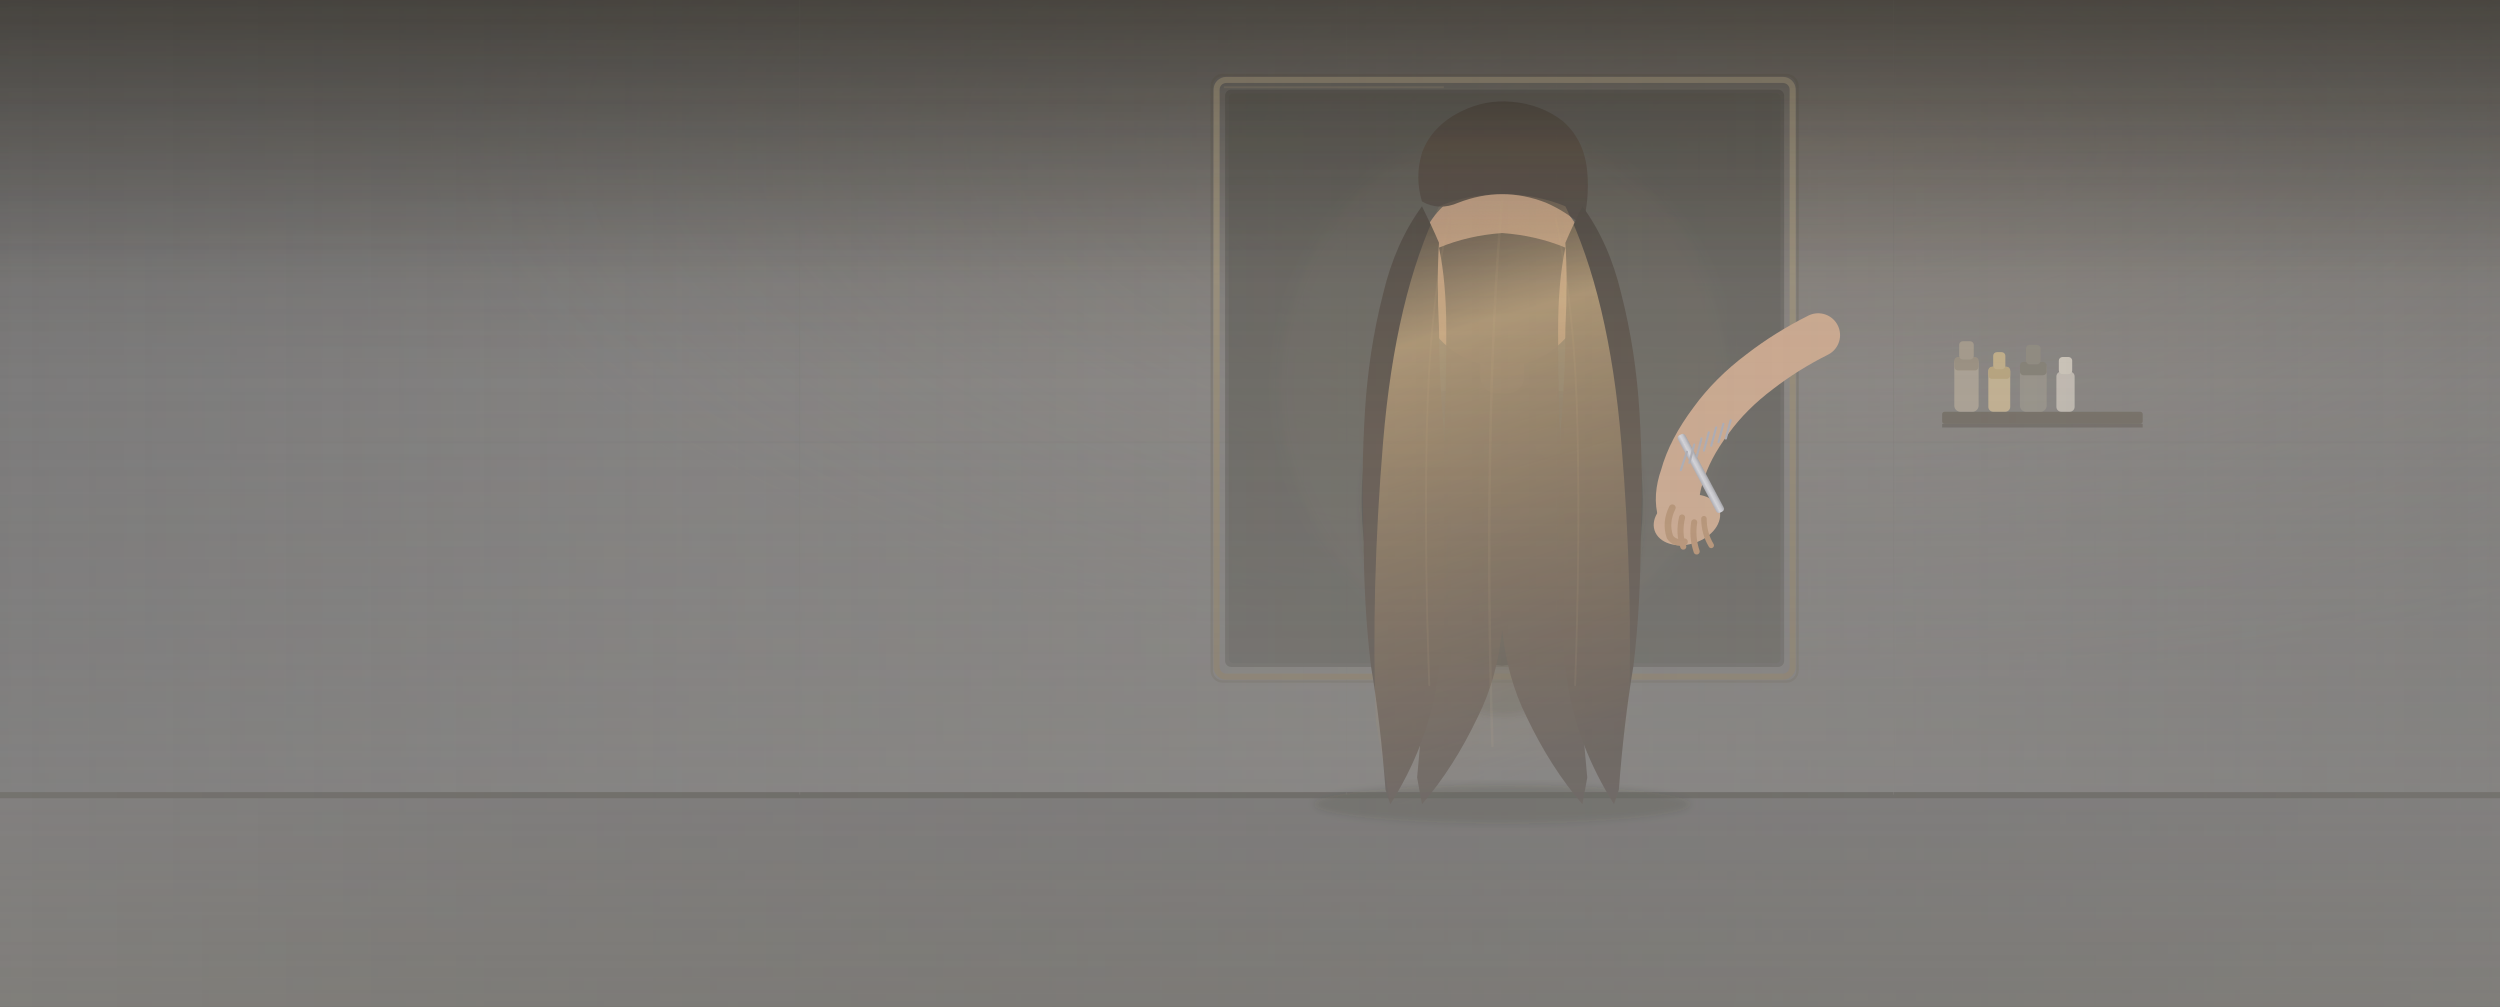
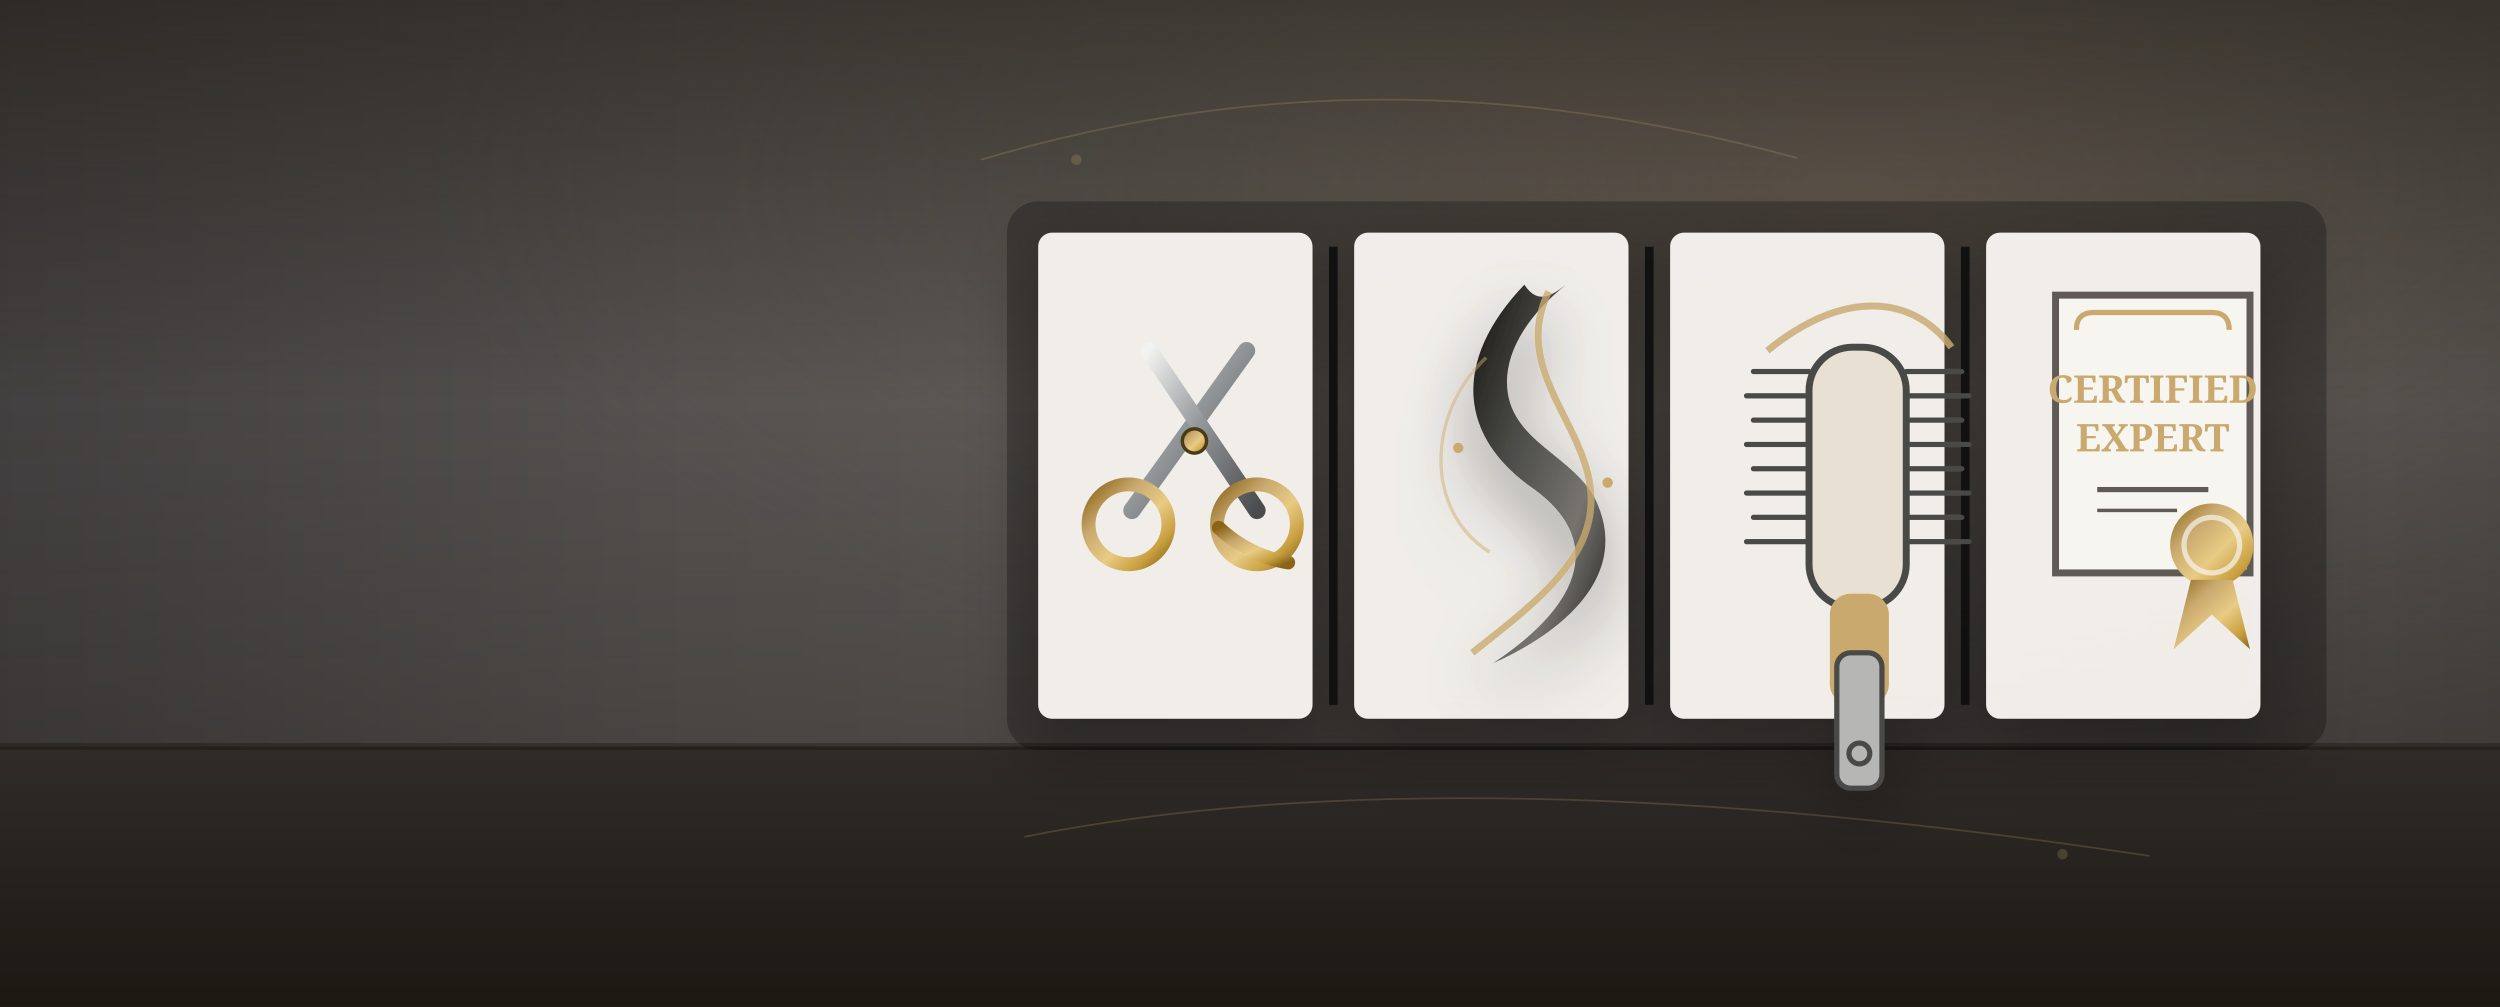
- <svg xmlns="http://www.w3.org/2000/svg" viewBox="-308 -124 2057 829" preserveAspectRatio="xMidYMid slice" width="1440" height="580">
+ <svg xmlns="http://www.w3.org/2000/svg" viewBox="0 0 1440 580" width="1440" height="580" preserveAspectRatio="xMidYMid slice">
  <defs>
-     <linearGradient id="sBg" x1="0" y1="0" x2="1" y2="0">
+     <linearGradient id="bg" x1="0" y1="0" x2="1" y2="0">
      <stop offset="0%" stop-color="#424040" />
      <stop offset="28%" stop-color="#555250" />
      <stop offset="54%" stop-color="#5E5A56" />
      <stop offset="78%" stop-color="#575350" />
      <stop offset="100%" stop-color="#4A4744" />
    </linearGradient>
-     <linearGradient id="sTopS" x1="0" y1="0" x2="0" y2="1">
-       <stop offset="0%" stop-color="#1C1810" stop-opacity="0.52" />
-       <stop offset="38%" stop-color="#1C1810" stop-opacity="0" />
-       <stop offset="100%" stop-color="#100C08" stop-opacity="0.38" />
-     </linearGradient>
-     <radialGradient id="sKey" cx="72%" cy="14%" r="55%">
-       <stop offset="0%" stop-color="#807060" stop-opacity="0.58" />
+     <radialGradient id="key" cx="74%" cy="18%" r="58%">
+       <stop offset="0%" stop-color="#807060" stop-opacity="0.56" />
      <stop offset="100%" stop-color="#5E5A56" stop-opacity="0" />
    </radialGradient>
-     <linearGradient id="sFloor" x1="0" y1="0" x2="0" y2="1">
+     <linearGradient id="topShade" x1="0" y1="0" x2="0" y2="1">
+       <stop offset="0%" stop-color="#1C1810" stop-opacity="0.52" />
+       <stop offset="40%" stop-color="#1C1810" stop-opacity="0" />
+       <stop offset="100%" stop-color="#100C08" stop-opacity="0.36" />
+     </linearGradient>
+     <linearGradient id="floor" x1="0" y1="0" x2="0" y2="1">
      <stop offset="0%" stop-color="#363230" />
      <stop offset="100%" stop-color="#242018" />
    </linearGradient>
-     <linearGradient id="hDark" x1="0.1" y1="0" x2="0.1" y2="1">
-       <stop offset="0%" stop-color="#180E04" />
-       <stop offset="40%" stop-color="#281808" />
-       <stop offset="100%" stop-color="#1C1008" />
+     <linearGradient id="gold" x1="0" y1="0" x2="1" y2="1">
+       <stop offset="0%" stop-color="#8A6418" />
+       <stop offset="30%" stop-color="#C9A96E" />
+       <stop offset="58%" stop-color="#E8CB85" />
+       <stop offset="82%" stop-color="#C9A040" />
+       <stop offset="100%" stop-color="#8A6418" />
    </linearGradient>
-     <linearGradient id="hShine" x1="0.08" y1="0" x2="0.2" y2="1">
-       <stop offset="0%" stop-color="#C09050" stop-opacity="0" />
-       <stop offset="25%" stop-color="#D8A860" stop-opacity="0.65" />
-       <stop offset="60%" stop-color="#B08040" stop-opacity="0.35" />
-       <stop offset="100%" stop-color="#885020" stop-opacity="0" />
+     <linearGradient id="steel" x1="0" y1="0" x2="1" y2="1">
+       <stop offset="0%" stop-color="#F2F2F0" />
+       <stop offset="45%" stop-color="#96999C" />
+       <stop offset="100%" stop-color="#4A4C4E" />
    </linearGradient>
-     <linearGradient id="skinG" x1="0" y1="0" x2="0" y2="1">
-       <stop offset="0%" stop-color="#C8926A" />
-       <stop offset="100%" stop-color="#9A6840" />
+     <linearGradient id="hair" x1="0" y1="0" x2="1" y2="1">
+       <stop offset="0%" stop-color="#161410" />
+       <stop offset="35%" stop-color="#4A4A46" />
+       <stop offset="70%" stop-color="#76746F" />
+       <stop offset="100%" stop-color="#1F1E1C" />
    </linearGradient>
-     <linearGradient id="dressG" x1="0" y1="0" x2="0" y2="1">
-       <stop offset="0%" stop-color="#201C14" />
-       <stop offset="100%" stop-color="#121008" />
-     </linearGradient>
-     <linearGradient id="frameG" x1="0" y1="0" x2="0" y2="1">
-       <stop offset="0%" stop-color="#8A7A5A" />
-       <stop offset="100%" stop-color="#5A4A30" />
-     </linearGradient>
-     <linearGradient id="goldT" x1="0" y1="0" x2="1" y2="0">
-       <stop offset="0%" stop-color="#B8900A" />
-       <stop offset="50%" stop-color="#E8C858" />
-       <stop offset="100%" stop-color="#C09828" />
-     </linearGradient>
-     <linearGradient id="combG" x1="0" y1="0" x2="1" y2="0">
-       <stop offset="0%" stop-color="#9898A4" />
-       <stop offset="40%" stop-color="#D8D8E0" />
-       <stop offset="70%" stop-color="#C0C0C8" />
-       <stop offset="100%" stop-color="#888890" />
-     </linearGradient>
-     <linearGradient id="vigL" x1="0" y1="0" x2="1" y2="0">
-       <stop offset="0%" stop-color="#C8C8C8" stop-opacity="0.35" />
-       <stop offset="100%" stop-color="#C8C8C8" stop-opacity="0" />
-     </linearGradient>
-     <linearGradient id="vigR" x1="0" y1="0" x2="1" y2="0">
-       <stop offset="0%" stop-color="#C8C8C8" stop-opacity="0" />
-       <stop offset="100%" stop-color="#C8C8C8" stop-opacity="0.35" />
-     </linearGradient>
-     <linearGradient id="vigB" x1="0" y1="0" x2="0" y2="1">
-       <stop offset="0%" stop-color="#D0D0D0" stop-opacity="0" />
-       <stop offset="100%" stop-color="#D0D0D0" stop-opacity="0.30" />
-     </linearGradient>
-     <linearGradient id="vigT" x1="0" y1="0" x2="0" y2="1">
-       <stop offset="0%" stop-color="#1C1810" stop-opacity="0.42" />
-       <stop offset="28%" stop-color="#1C1810" stop-opacity="0" />
-     </linearGradient>
-     <filter id="blur3">
-       <feGaussianBlur stdDeviation="3" />
+     <filter id="softShadow" x="-25%" y="-25%" width="150%" height="150%">
+       <feDropShadow dx="0" dy="18" stdDeviation="18" flood-color="#000" flood-opacity="0.35" />
    </filter>
-     <filter id="blur6">
-       <feGaussianBlur stdDeviation="6" />
+     <filter id="cardShadow" x="-25%" y="-25%" width="150%" height="150%">
+       <feDropShadow dx="0" dy="14" stdDeviation="18" flood-color="#000" flood-opacity="0.3" />
    </filter>
-     <clipPath id="sc">
-       <rect x="-308" y="-124" width="2057" height="829" />
-     </clipPath>
  </defs>
-   <g clip-path="url(#sc)">
-     <rect x="-308" y="-124" width="2057" height="829" fill="url(#sBg)" />
-     <rect x="-308" y="-124" width="2057" height="829" fill="url(#sKey)" />
-     <rect x="-308" y="-124" width="2057" height="829" fill="url(#sTopS)" />
-     <rect x="-308" y="530" width="2057" height="175" fill="url(#sFloor)" />
-     <rect x="-308" y="528" width="2057" height="5" fill="#1C1810" />
-     <line x1="350" y1="-124" x2="350" y2="530" stroke="#4A4640" stroke-width="0.8" opacity="0.35" />
-     <line x1="800" y1="-124" x2="800" y2="530" stroke="#4A4640" stroke-width="0.8" opacity="0.28" />
-     <line x1="1250" y1="-124" x2="1250" y2="530" stroke="#4A4640" stroke-width="0.8" opacity="0.35" />
-     <line x1="-308" y1="240" x2="1749" y2="240" stroke="#3C3830" stroke-width="0.6" opacity="0.22" />
-     <rect x="700" y="-50" width="460" height="475" rx="5" fill="#1E1A12" opacity="0.55" />
-     <rect x="703" y="-47" width="454" height="469" rx="4" fill="#26221A" opacity="0.40" />
-     <ellipse cx="930" cy="195" rx="185" ry="210" fill="#C9A96E" opacity="0.04" filter="url(#blur6)" />
-     <rect x="693" y="-58" width="474" height="491" rx="8" fill="none" stroke="url(#frameG)" stroke-width="5" />
-     <rect x="689" y="-62" width="482" height="499" rx="9" fill="none" stroke="#3A3020" stroke-width="2" opacity="0.45" />
-     <path d="M699 -52 L880 -52" stroke="#C9A96E" stroke-width="1.5" opacity="0.22" />
-     <ellipse cx="928" cy="122" rx="75" ry="82" fill="#2A2218" opacity="0.50" filter="url(#blur3)" />
-     <path d="M854 210 Q862 172 928 160 Q994 172 1002 210 L1018 425 L838 425 Z" fill="#222018" opacity="0.42" filter="url(#blur3)" />
-     <ellipse cx="928" cy="295" rx="115" ry="170" fill="#1C1A10" opacity="0.38" filter="url(#blur3)" />
-     <ellipse cx="928" cy="538" rx="155" ry="16" fill="#0E0C06" opacity="0.45" filter="url(#blur3)" />
-     <path d="M838 390              Q820 368 816 335              Q810 296 814 258              Q818 228 833 213              L862 202              Q892 194 928 194              Q964 194 994 202              L1023 213              Q1038 228 1042 258              Q1046 296 1040 335              Q1036 368 1018 390              Q978 418 928 424              Q878 418 838 390 Z" fill="url(#dressG)" />
-     <path d="M862 202 Q858 268 850 348 Q846 378 844 408" stroke="#2E2A1E" stroke-width="1.2" fill="none" opacity="0.5" />
-     <path d="M994 202 Q998 268 1006 348 Q1010 378 1012 408" stroke="#2E2A1E" stroke-width="1.2" fill="none" opacity="0.5" />
-     <ellipse cx="876" cy="238" rx="26" ry="18" fill="#2C2818" opacity="0.40" />
-     <ellipse cx="980" cy="238" rx="26" ry="18" fill="#2C2818" opacity="0.40" />
-     <rect x="910" y="144" width="36" height="56" rx="14" fill="url(#skinG)" />
-     <rect x="910" y="180" width="36" height="20" rx="8" fill="#7A5030" opacity="0.22" />
-     <ellipse cx="928" cy="102" rx="72" ry="76" fill="url(#skinG)" />
-     <ellipse cx="996" cy="108" rx="10" ry="15" fill="#B07848" opacity="0.65" />
-     <ellipse cx="997" cy="108" rx="6" ry="10" fill="#9A6438" opacity="0.35" />
-     <path d="M862 42              Q856 22 862 2              Q870 -20 894 -32              Q914 -42 936 -40              Q960 -38 978 -24              Q996 -8 998 18              Q1000 40 994 62              Q980 50 964 43              Q946 36 928 36              Q910 36 892 43              Q876 50 862 42 Z" fill="url(#hDark)" />
-     <path d="M862 46              Q840 76 830 118              Q818 165 815 216              Q812 265 814 316              Q814 374 820 424              Q828 472 832 526              L836 538              Q866 490 874 440              Q882 390 882 336              Q882 282 880 232              Q876 185 876 146              Q874 108 876 76              Q870 62 862 46 Z" fill="url(#hDark)" />
-     <path d="M994 46              Q1016 76 1026 118              Q1038 165 1041 216              Q1044 265 1042 316              Q1042 374 1036 424              Q1028 472 1024 526              L1020 538              Q990 490 982 440              Q974 390 974 336              Q974 282 976 232              Q980 185 980 146              Q982 108 980 76              Q986 62 994 46 Z" fill="url(#hDark)" />
-     <path d="M876 80              Q882 108 882 148              Q882 196 880 248              Q876 318 870 388              Q864 448 858 516              L862 538              Q888 508 908 466              Q924 434 928 394              Q932 434 948 466              Q968 508 994 538              L998 516              Q992 448 986 388              Q980 318 976 248              Q974 196 974 148              Q974 108 980 80              Q956 70 928 68              Q900 70 876 80 Z" fill="url(#hDark)" opacity="0.94" />
-     <path d="M876 46              Q840 120 830 240 Q820 360 824 470              L836 538 L1020 538 L1032 470              Q1036 360 1026 240 Q1016 120 980 46              Q956 36 928 36 Q900 36 876 46 Z" fill="url(#hShine)" />
-     <path d="M884 56 Q868 130 866 230 Q864 330 868 440" stroke="#D8A860" stroke-width="1.5" fill="none" opacity="0.10" stroke-linecap="round" />
-     <path d="M928 40 Q920 130 918 250 Q916 370 920 490" stroke="#D8A860" stroke-width="2" fill="none" opacity="0.09" stroke-linecap="round" />
-     <path d="M972 56 Q988 130 990 230 Q992 330 988 440" stroke="#D8A860" stroke-width="1.5" fill="none" opacity="0.10" stroke-linecap="round" />
-     <path d="M1188 152 Q1162 165 1140 182 Q1116 200 1100 222 Q1082 246 1076 268 Q1070 285 1074 298" fill="none" stroke="#C8926A" stroke-width="36" stroke-linecap="round" />
-     <ellipse cx="1080" cy="304" rx="28" ry="20" fill="#C8926A" transform="rotate(-18 1080 304)" />
-     <path d="M1068 294 Q1062 306 1066 318 Q1070 324 1078 322" stroke="#A87040" stroke-width="5.5" fill="none" stroke-linecap="round" />
-     <path d="M1076 302 Q1073 315 1077 326" stroke="#A87040" stroke-width="5" fill="none" stroke-linecap="round" />
-     <path d="M1086 306 Q1084 318 1088 330" stroke="#A87040" stroke-width="5" fill="none" stroke-linecap="round" />
-     <path d="M1094 303 Q1094 315 1100 325" stroke="#A87040" stroke-width="4.5" fill="none" stroke-linecap="round" />
-     <rect x="1088" y="230" width="7" height="72" rx="2.5" fill="url(#combG)" transform="rotate(-28 1091 266)" />
-     <path d="M1080 248 L1075 263 M1086 242 L1082 257 M1092 237 L1088 252 M1098 232 L1094 247 M1104 228 L1100 243 M1110 225 L1106 240 M1116 222 L1112 237" stroke="#9898A4" stroke-width="1.8" stroke-linecap="round" />
-     <rect x="1290" y="215" width="165" height="10" rx="2" fill="#3A3020" opacity="0.88" />
-     <rect x="1290" y="225" width="165" height="3" fill="#2A2015" opacity="0.65" />
-     <rect x="1300" y="170" width="20" height="45" rx="5" fill="#9A8A72" opacity="0.9" />
-     <rect x="1300" y="170" width="20" height="11" rx="3" fill="#7A6A52" />
-     <rect x="1304" y="157" width="12" height="15" rx="3" fill="#8A7A62" />
-     <rect x="1328" y="178" width="18" height="37" rx="4" fill="#C9A96E" opacity="0.85" />
-     <rect x="1328" y="178" width="18" height="10" rx="3" fill="#A88A4E" />
-     <rect x="1332" y="166" width="10" height="14" rx="3" fill="#B89A5E" />
-     <rect x="1354" y="174" width="22" height="41" rx="5" fill="#787060" opacity="0.88" />
-     <rect x="1354" y="174" width="22" height="11" rx="3" fill="#585040" />
-     <rect x="1359" y="160" width="12" height="16" rx="3" fill="#686050" />
-     <rect x="1384" y="182" width="15" height="33" rx="4" fill="#D8CCBA" opacity="0.72" />
-     <rect x="1386" y="170" width="11" height="14" rx="3" fill="#C8BCAA" />
-     <rect x="-308" y="-124" width="2057" height="829" fill="url(#vigL)" />
-     <rect x="-308" y="-124" width="2057" height="829" fill="url(#vigR)" />
-     <rect x="-308" y="-124" width="2057" height="829" fill="url(#vigT)" />
-     <rect x="-308" y="-124" width="2057" height="829" fill="url(#vigB)" />
+   <rect width="1440" height="580" fill="url(#bg)" />
+   <rect width="1440" height="580" fill="url(#key)" />
+   <rect y="430" width="1440" height="150" fill="url(#floor)" />
+   <rect y="428" width="1440" height="4" fill="#14100C" opacity="0.36" />
+   <rect width="1440" height="580" fill="url(#topShade)" />
+   <g opacity="0.22">
+     <path d="M565 92 C720 46 870 46 1035 91" fill="none" stroke="#C9A96E" stroke-width="1" />
+     <path d="M590 482 C760 448 980 454 1238 493" fill="none" stroke="#C9A96E" stroke-width="1" />
+     <circle cx="620" cy="92" r="3" fill="#C9A96E" />
+     <circle cx="1188" cy="492" r="3" fill="#C9A96E" />
+   </g>
+   <g transform="translate(580 116)" filter="url(#cardShadow)">
+     <rect x="0" y="0" width="760" height="316" rx="18" fill="#0E0C09" opacity="0.26" />
+     <rect x="18" y="18" width="158" height="280" rx="8" fill="#F7F5F0" opacity="0.96" />
+     <rect x="200" y="18" width="158" height="280" rx="8" fill="#F7F5F0" opacity="0.96" />
+     <rect x="382" y="18" width="158" height="280" rx="8" fill="#F7F5F0" opacity="0.96" />
+     <rect x="564" y="18" width="158" height="280" rx="8" fill="#F7F5F0" opacity="0.96" />
+     <path d="M188 26 V290 M370 26 V290 M552 26 V290" stroke="#0B0A08" stroke-width="5" opacity="0.9" />
+     <g transform="translate(44 62)">
+       <path d="M28 116 L94 24" stroke="url(#steel)" stroke-width="10" stroke-linecap="round" />
+       <path d="M100 116 L38 24" stroke="url(#steel)" stroke-width="10" stroke-linecap="round" />
+       <circle cx="26" cy="124" r="23" fill="none" stroke="url(#gold)" stroke-width="8" />
+       <circle cx="100" cy="124" r="23" fill="none" stroke="url(#gold)" stroke-width="8" />
+       <circle cx="64" cy="76" r="7" fill="url(#gold)" stroke="#4A3A18" stroke-width="2" />
+       <path d="M78 126 Q95 142 118 146" fill="none" stroke="url(#gold)" stroke-width="8" stroke-linecap="round" />
+     </g>
+     <g transform="translate(226 48)" filter="url(#softShadow)">
+       <path d="M72 0 C30 44 34 88 78 118 C116 146 108 182 54 218 C86 204 134 172 114 126 C102 98 62 91 62 56 C62 36 76 16 96 0 C88 6 80 12 72 0Z" fill="url(#hair)" />
+       <path d="M86 4 C60 58 128 92 106 146 C96 170 70 190 42 212" fill="none" stroke="#C9A96E" stroke-width="4" opacity="0.78" />
+       <path d="M50 42 C16 74 14 130 52 154" fill="none" stroke="#C9A96E" stroke-width="2" opacity="0.48" />
+       <circle cx="34" cy="94" r="3" fill="#C9A96E" />
+       <circle cx="120" cy="114" r="3" fill="#C9A96E" />
+     </g>
+     <g transform="translate(418 50)">
+       <rect x="44" y="34" width="56" height="150" rx="25" fill="#E8E0D2" stroke="#4A4A46" stroke-width="4" />
+       <rect x="56" y="176" width="34" height="64" rx="12" fill="#C9A96E" />
+       <rect x="60" y="210" width="26" height="78" rx="8" fill="#B6B6B4" stroke="#4A4A46" stroke-width="3" />
+       <circle cx="73" cy="268" r="6" fill="none" stroke="#4A4A46" stroke-width="3" />
+       <g stroke="#4A4A46" stroke-width="3" stroke-linecap="round">
+         <path d="M44 48 H12" />
+         <path d="M44 62 H8" />
+         <path d="M44 76 H12" />
+         <path d="M44 90 H8" />
+         <path d="M44 104 H12" />
+         <path d="M44 118 H8" />
+         <path d="M44 132 H12" />
+         <path d="M44 146 H8" />
+         <path d="M100 48 H132" />
+         <path d="M100 62 H136" />
+         <path d="M100 76 H132" />
+         <path d="M100 90 H136" />
+         <path d="M100 104 H132" />
+         <path d="M100 118 H136" />
+         <path d="M100 132 H132" />
+         <path d="M100 146 H136" />
+       </g>
+       <path d="M20 36 C64 0 104 4 126 34" fill="none" stroke="#C9A96E" stroke-width="4" opacity="0.8" />
+     </g>
+     <g transform="translate(594 54)">
+       <rect x="10" y="0" width="112" height="160" fill="#F7F5F0" stroke="#5E5A56" stroke-width="4" />
+       <path d="M22 20 Q22 10 32 10 H100 Q110 10 110 20" fill="none" stroke="#C9A96E" stroke-width="3" />
+       <text x="66" y="62" text-anchor="middle" font-family="Georgia,serif" font-size="22" font-weight="700" fill="#C9A96E">CERTIFIED</text>
+       <text x="66" y="90" text-anchor="middle" font-family="Georgia,serif" font-size="22" font-weight="700" fill="#C9A96E">EXPERT</text>
+       <line x1="34" y1="112" x2="98" y2="112" stroke="#5E5A56" stroke-width="3" />
+       <line x1="34" y1="124" x2="80" y2="124" stroke="#5E5A56" stroke-width="2" />
+       <circle cx="100" cy="144" r="24" fill="url(#gold)" />
+       <circle cx="100" cy="144" r="16" fill="none" stroke="#F7F5F0" stroke-width="3" opacity="0.7" />
+       <path d="M88 164 L78 204 L100 184 L122 204 L112 164" fill="url(#gold)" />
+     </g>
  </g>
</svg>
